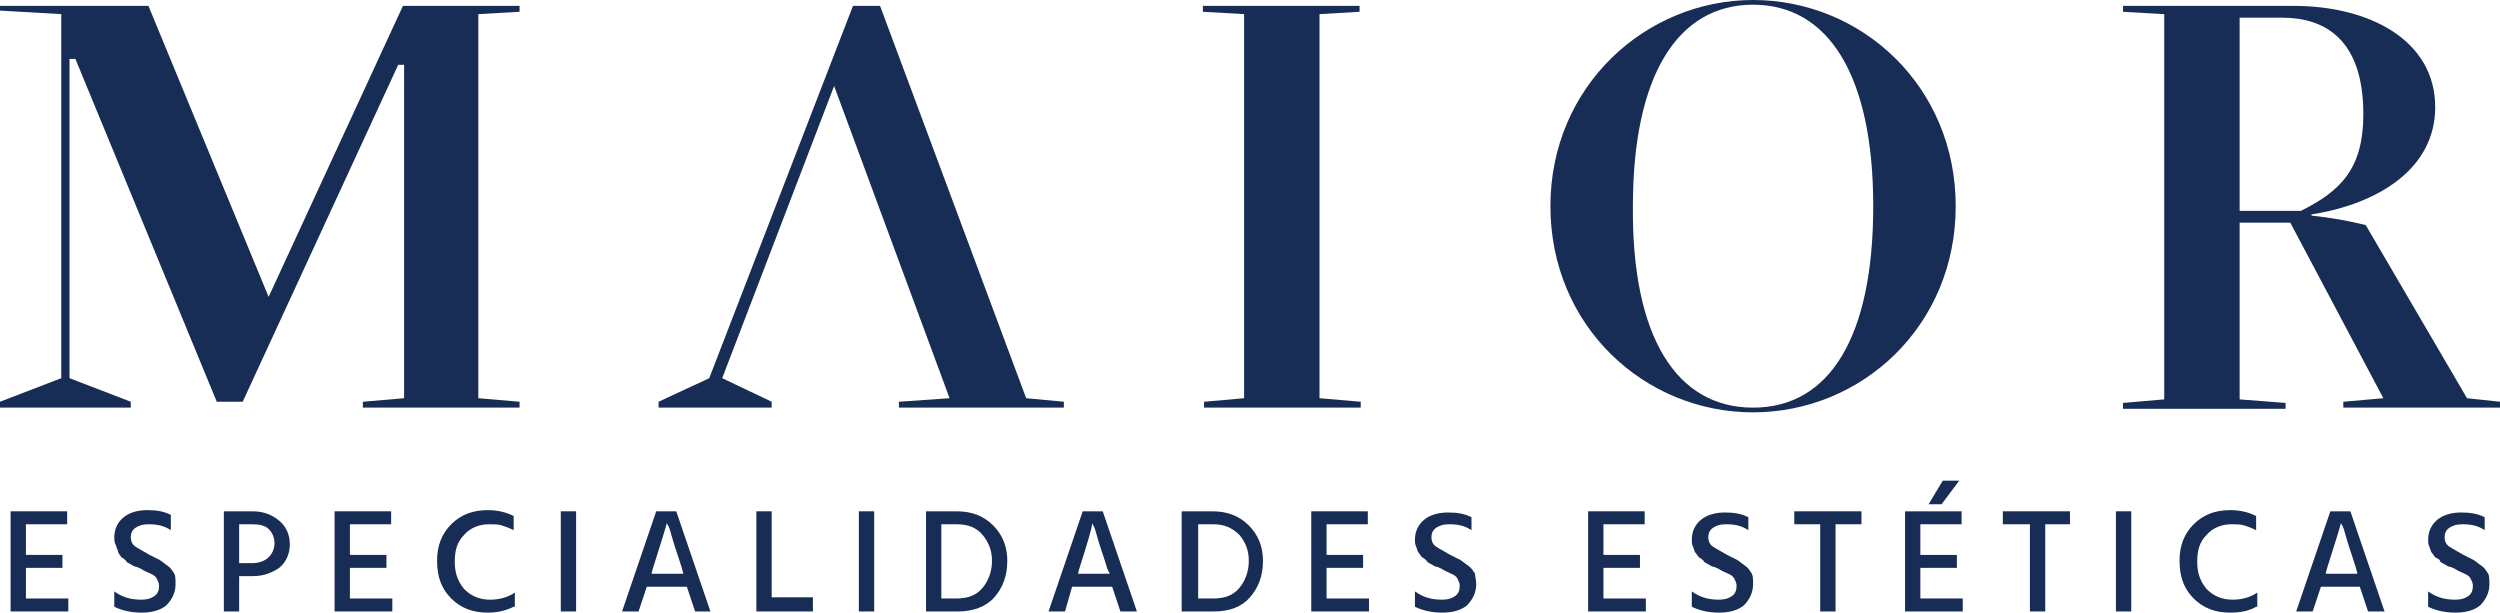
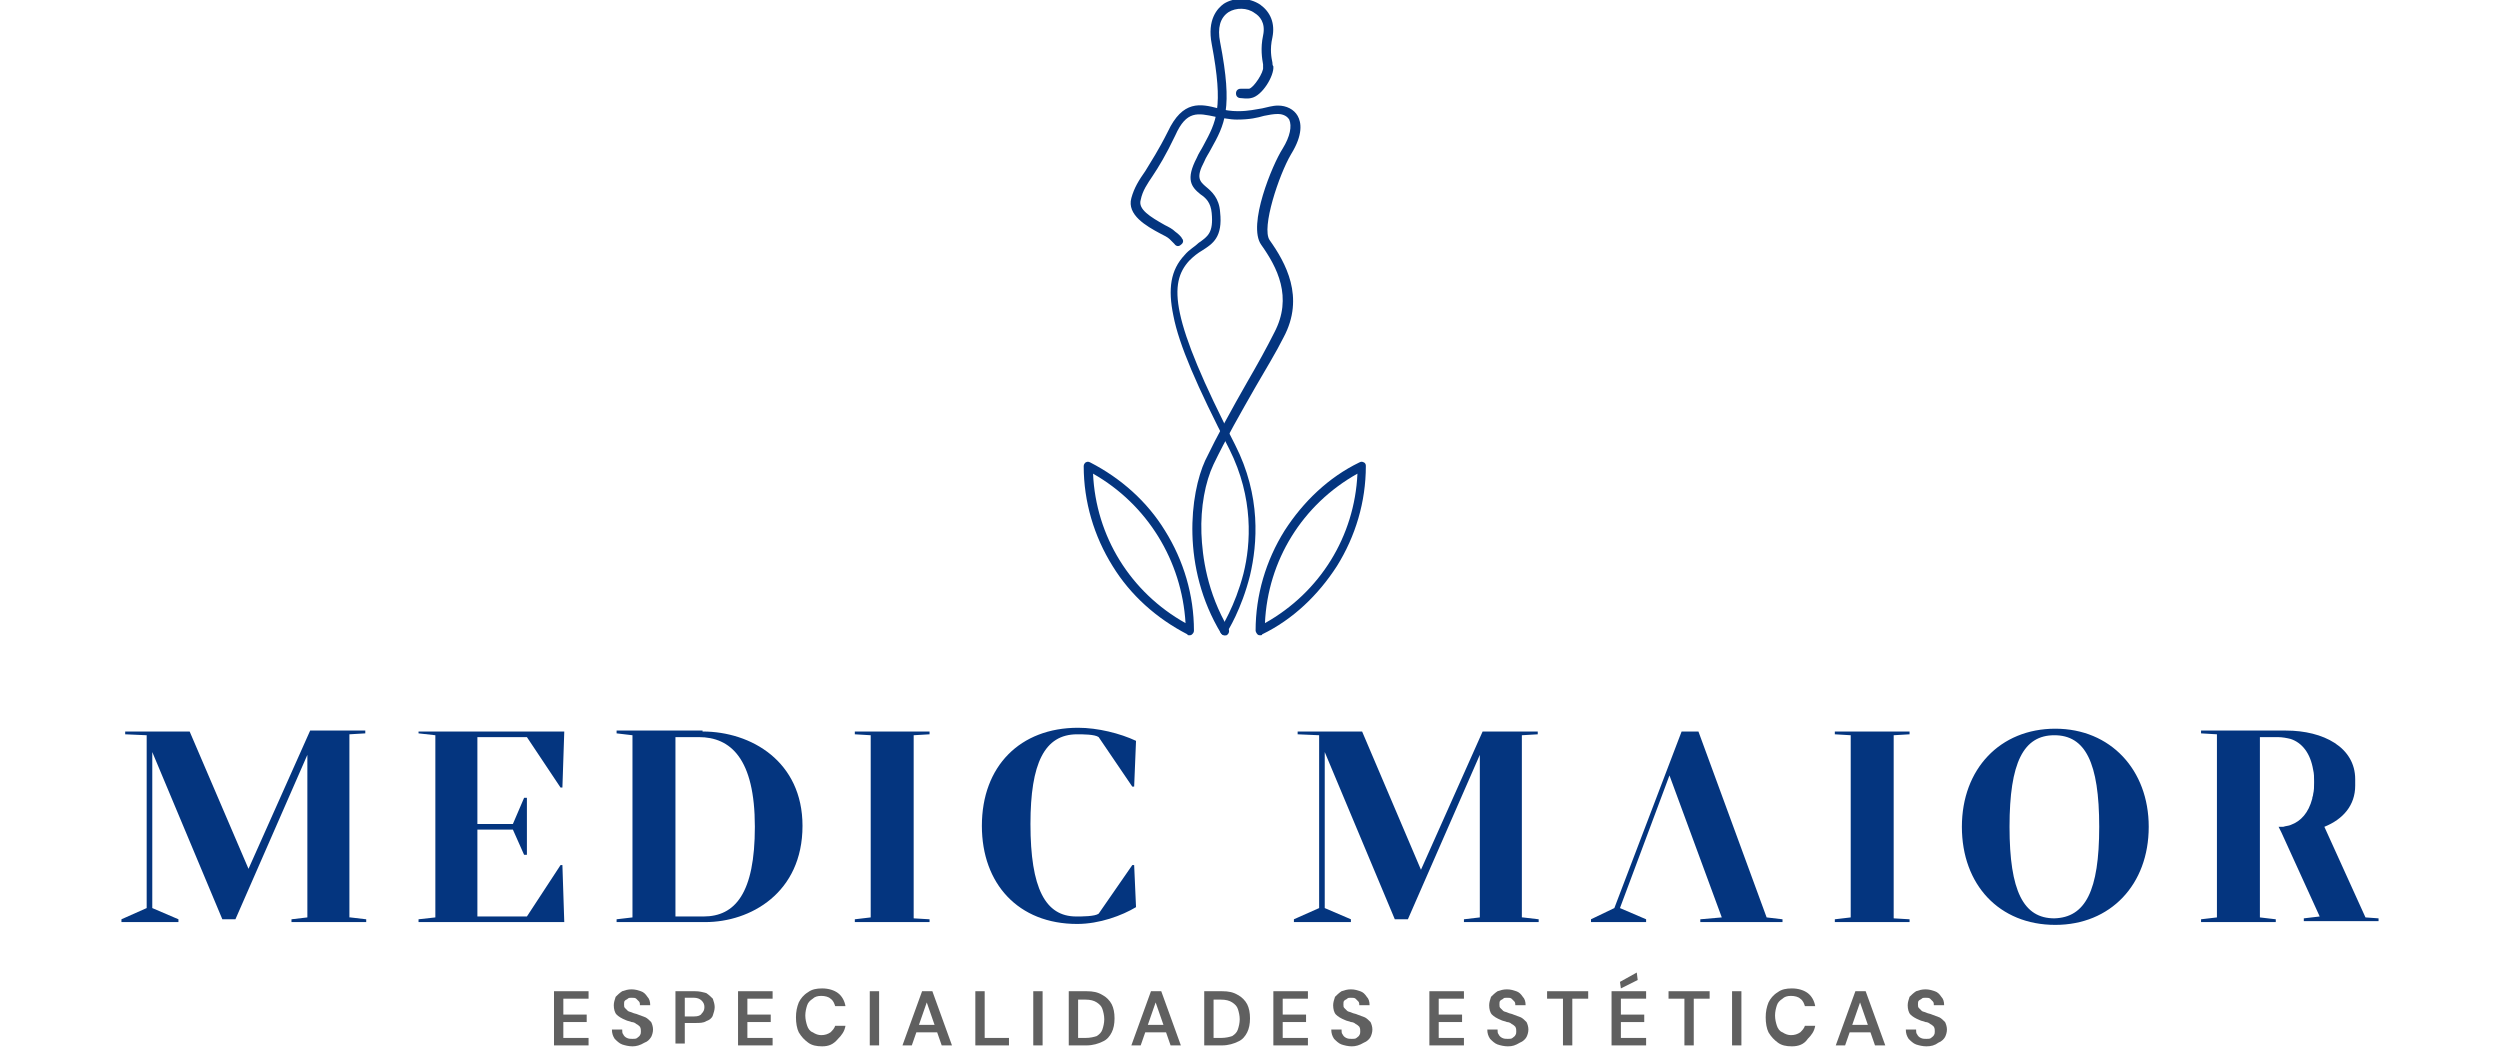
- <svg xmlns="http://www.w3.org/2000/svg" version="1.1" id="Capa_1" x="0px" y="0px" viewBox="0 0 212.2 52" style="enable-background:new 0 0 212.2 52;" xml:space="preserve">
+ <svg xmlns="http://www.w3.org/2000/svg" version="1.1" id="Capa_1" x="0px" y="0px" viewBox="0 0 267.6 112" style="enable-background:new 0 0 267.6 112;" xml:space="preserve">
  <style type="text/css">
- 	.st0{fill:#172D55;}
+ 	.st0{fill:#04357F;}
+ 	.st1{fill:#606060;}
</style>
  <g>
    <g>
-       <path class="st0" d="M5.8,51.9H0.9v-8.5h4.8v1.1H2.2v2.6h3.1v1.1H2.2v2.6h3.6V51.9z" />
-       <path class="st0" d="M14.9,49.6c0,0.7-0.3,1.3-0.8,1.8c-0.5,0.4-1.2,0.6-2.1,0.6c-0.9,0-1.7-0.2-2.3-0.5v-1.3    c0.7,0.5,1.4,0.7,2.3,0.7c0.5,0,0.8-0.1,1.1-0.3c0.3-0.2,0.4-0.5,0.4-0.9c0-0.2-0.1-0.4-0.2-0.6s-0.3-0.3-0.5-0.4    c-0.2-0.1-0.5-0.2-0.8-0.4c-0.2-0.1-0.4-0.2-0.5-0.2c-0.1,0-0.2-0.1-0.4-0.2c-0.2-0.1-0.4-0.2-0.4-0.3c-0.1-0.1-0.2-0.2-0.4-0.3    C10.1,47,10,46.9,10,46.7c-0.1-0.1-0.1-0.3-0.2-0.5c-0.1-0.2-0.1-0.4-0.1-0.6c0-0.7,0.3-1.3,0.8-1.7c0.5-0.4,1.2-0.6,2-0.6    c0.8,0,1.4,0.1,2,0.4V45c-0.6-0.4-1.2-0.5-1.9-0.5c-0.5,0-0.8,0.1-1.1,0.3c-0.3,0.2-0.4,0.5-0.4,0.8c0,0.3,0.1,0.6,0.4,0.8    c0.3,0.2,0.7,0.4,1.2,0.7c0.4,0.2,0.6,0.3,0.8,0.4c0.2,0.1,0.4,0.3,0.7,0.5c0.3,0.2,0.4,0.4,0.6,0.7    C14.9,48.9,14.9,49.2,14.9,49.6z" />
-       <path class="st0" d="M21.5,48.9h-1.2v3H19v-8.5h2.4c1,0,1.7,0.3,2.3,0.8c0.6,0.5,0.9,1.2,0.9,2c0,0.8-0.3,1.5-0.9,2    C23.1,48.6,22.4,48.9,21.5,48.9z M21.4,44.5h-1.1v3.3h1.1c0.6,0,1.1-0.2,1.4-0.5c0.3-0.3,0.5-0.7,0.5-1.2c0-0.5-0.2-0.9-0.5-1.2    C22.5,44.6,22,44.5,21.4,44.5z" />
-       <path class="st0" d="M33.3,51.9h-4.9v-8.5h4.8v1.1h-3.5v2.6h3.1v1.1h-3.1v2.6h3.6V51.9z" />
-       <path class="st0" d="M43.6,51.5C43,51.8,42.3,52,41.4,52c-1.3,0-2.3-0.4-3.1-1.2c-0.8-0.8-1.2-1.8-1.2-3.2c0-1.3,0.4-2.3,1.2-3.1    c0.8-0.8,1.8-1.2,3.1-1.2c0.9,0,1.6,0.2,2.2,0.5V45c-0.4-0.2-0.7-0.3-1-0.4c-0.3-0.1-0.7-0.1-1.1-0.1c-0.8,0-1.6,0.3-2.1,0.9    c-0.6,0.6-0.8,1.3-0.8,2.3c0,1,0.3,1.7,0.8,2.3c0.6,0.6,1.3,0.9,2.2,0.9c0.8,0,1.5-0.2,2.1-0.6V51.5z" />
-       <path class="st0" d="M48.9,51.9h-1.3v-8.5h1.3V51.9z" />
-       <path class="st0" d="M54.2,51.9h-1.4l2.9-8.5h1.7l2.9,8.5H59l-0.7-2.1h-3.4L54.2,51.9z M55.4,48.3l-0.1,0.4H58l-0.1-0.4    c-0.3-1-0.6-1.8-0.8-2.5c-0.2-0.7-0.3-1.1-0.4-1.2l-0.1-0.2C56.5,44.8,56.1,46.1,55.4,48.3z" />
-       <path class="st0" d="M69,51.9h-4.8v-8.5h1.3v7.3H69V51.9z" />
-       <path class="st0" d="M74.2,51.9h-1.3v-8.5h1.3V51.9z" />
-       <path class="st0" d="M81.3,51.9h-2.7v-8.5h2.6c1.3,0,2.3,0.4,3.1,1.2c0.8,0.8,1.2,1.8,1.2,3c0,1.3-0.4,2.3-1.1,3.1    C83.7,51.5,82.6,51.9,81.3,51.9z M81.2,44.5h-1.3v6.3h1.3c1,0,1.7-0.3,2.2-0.9c0.5-0.6,0.8-1.4,0.8-2.3c0-0.9-0.3-1.6-0.8-2.2    C82.9,44.8,82.2,44.5,81.2,44.5z" />
-       <path class="st0" d="M90.4,51.9H89l2.9-8.5h1.7l2.9,8.5h-1.4l-0.7-2.1h-3.4L90.4,51.9z M91.6,48.3l-0.1,0.4h2.7L94,48.3    c-0.3-1-0.6-1.8-0.8-2.5c-0.2-0.7-0.3-1.1-0.4-1.2l-0.1-0.2C92.7,44.8,92.3,46.1,91.6,48.3z" />
-       <path class="st0" d="M103,51.9h-2.7v-8.5h2.6c1.3,0,2.3,0.4,3.1,1.2c0.8,0.8,1.2,1.8,1.2,3c0,1.3-0.4,2.3-1.1,3.1    C105.4,51.5,104.4,51.9,103,51.9z M103,44.5h-1.3v6.3h1.3c1,0,1.7-0.3,2.2-0.9c0.5-0.6,0.8-1.4,0.8-2.3c0-0.9-0.3-1.6-0.8-2.2    C104.6,44.8,103.9,44.5,103,44.5z" />
-       <path class="st0" d="M116.2,51.9h-4.9v-8.5h4.8v1.1h-3.5v2.6h3.1v1.1h-3.1v2.6h3.6V51.9z" />
-       <path class="st0" d="M125.3,49.6c0,0.7-0.3,1.3-0.8,1.8c-0.5,0.4-1.2,0.6-2.1,0.6c-0.9,0-1.7-0.2-2.3-0.5v-1.3    c0.7,0.5,1.4,0.7,2.3,0.7c0.5,0,0.8-0.1,1.1-0.3c0.3-0.2,0.4-0.5,0.4-0.9c0-0.2-0.1-0.4-0.2-0.6s-0.3-0.3-0.5-0.4    c-0.2-0.1-0.5-0.2-0.8-0.4c-0.2-0.1-0.4-0.2-0.5-0.2c-0.1,0-0.2-0.1-0.4-0.2c-0.2-0.1-0.4-0.2-0.4-0.3c-0.1-0.1-0.2-0.2-0.4-0.3    c-0.1-0.1-0.2-0.3-0.3-0.4c-0.1-0.1-0.1-0.3-0.2-0.5c-0.1-0.2-0.1-0.4-0.1-0.6c0-0.7,0.3-1.3,0.8-1.7c0.5-0.4,1.2-0.6,2-0.6    c0.8,0,1.4,0.1,2,0.4V45c-0.6-0.4-1.2-0.5-1.9-0.5c-0.5,0-0.8,0.1-1.1,0.3c-0.3,0.2-0.4,0.5-0.4,0.8c0,0.3,0.1,0.6,0.4,0.8    c0.3,0.2,0.7,0.4,1.2,0.7c0.4,0.2,0.6,0.3,0.8,0.4c0.2,0.1,0.4,0.3,0.7,0.5c0.3,0.2,0.4,0.4,0.6,0.7    C125.2,48.9,125.3,49.2,125.3,49.6z" />
-       <path class="st0" d="M139.7,51.9h-4.9v-8.5h4.8v1.1h-3.5v2.6h3.1v1.1h-3.1v2.6h3.6V51.9z" />
-       <path class="st0" d="M148.8,49.6c0,0.7-0.3,1.3-0.8,1.8c-0.5,0.4-1.2,0.6-2.1,0.6c-0.9,0-1.7-0.2-2.3-0.5v-1.3    c0.7,0.5,1.4,0.7,2.3,0.7c0.5,0,0.8-0.1,1.1-0.3c0.3-0.2,0.4-0.5,0.4-0.9c0-0.2-0.1-0.4-0.2-0.6s-0.3-0.3-0.5-0.4    c-0.2-0.1-0.5-0.2-0.8-0.4c-0.2-0.1-0.4-0.2-0.5-0.2c-0.1,0-0.2-0.1-0.4-0.2c-0.2-0.1-0.4-0.2-0.4-0.3c-0.1-0.1-0.2-0.2-0.4-0.3    c-0.1-0.1-0.2-0.3-0.3-0.4c-0.1-0.1-0.1-0.3-0.2-0.5c-0.1-0.2-0.1-0.4-0.1-0.6c0-0.7,0.3-1.3,0.8-1.7c0.5-0.4,1.2-0.6,2-0.6    c0.8,0,1.4,0.1,2,0.4V45c-0.6-0.4-1.2-0.5-1.9-0.5c-0.5,0-0.8,0.1-1.1,0.3c-0.3,0.2-0.4,0.5-0.4,0.8c0,0.3,0.1,0.6,0.4,0.8    c0.3,0.2,0.7,0.4,1.2,0.7c0.4,0.2,0.6,0.3,0.8,0.4c0.2,0.1,0.4,0.3,0.7,0.5c0.3,0.2,0.4,0.4,0.6,0.7    C148.8,48.9,148.8,49.2,148.8,49.6z" />
-       <path class="st0" d="M158,44.5h-2.2v7.4h-1.3v-7.4h-2.2v-1.1h5.7V44.5z" />
-       <path class="st0" d="M166.6,51.9h-4.9v-8.5h4.8v1.1H163v2.6h3.1v1.1H163v2.6h3.6V51.9z M164.8,42.8h-1.1l1.2-2h1.4L164.8,42.8z" />
-       <path class="st0" d="M175.8,44.5h-2.2v7.4h-1.3v-7.4H170v-1.1h5.7V44.5z" />
-       <path class="st0" d="M180.9,51.9h-1.3v-8.5h1.3V51.9z" />
-       <path class="st0" d="M191.5,51.5c-0.5,0.3-1.2,0.5-2.2,0.5c-1.3,0-2.3-0.4-3.1-1.2c-0.8-0.8-1.2-1.8-1.2-3.2    c0-1.3,0.4-2.3,1.2-3.1c0.8-0.8,1.8-1.2,3.1-1.2c0.9,0,1.6,0.2,2.2,0.5V45c-0.4-0.2-0.7-0.3-1-0.4c-0.3-0.1-0.7-0.1-1.1-0.1    c-0.8,0-1.6,0.3-2.1,0.9c-0.6,0.6-0.8,1.3-0.8,2.3c0,1,0.3,1.7,0.8,2.3c0.6,0.6,1.3,0.9,2.2,0.9c0.8,0,1.5-0.2,2.1-0.6V51.5z" />
-       <path class="st0" d="M196.3,51.9h-1.4l2.9-8.5h1.7l2.9,8.5h-1.4l-0.7-2.1H197L196.3,51.9z M197.5,48.3l-0.1,0.4h2.7l-0.1-0.4    c-0.3-1-0.6-1.8-0.8-2.5c-0.2-0.7-0.3-1.1-0.4-1.2l-0.1-0.2C198.6,44.8,198.2,46.1,197.5,48.3z" />
-       <path class="st0" d="M211.3,49.6c0,0.7-0.3,1.3-0.8,1.8c-0.5,0.4-1.2,0.6-2.1,0.6c-0.9,0-1.7-0.2-2.3-0.5v-1.3    c0.7,0.5,1.4,0.7,2.3,0.7c0.5,0,0.8-0.1,1.1-0.3c0.3-0.2,0.4-0.5,0.4-0.9c0-0.2-0.1-0.4-0.2-0.6s-0.3-0.3-0.5-0.4    c-0.2-0.1-0.5-0.2-0.8-0.4c-0.2-0.1-0.4-0.2-0.5-0.2c-0.1,0-0.2-0.1-0.4-0.2c-0.2-0.1-0.4-0.2-0.4-0.3s-0.2-0.2-0.4-0.3    c-0.1-0.1-0.2-0.3-0.3-0.4c-0.1-0.1-0.1-0.3-0.2-0.5c-0.1-0.2-0.1-0.4-0.1-0.6c0-0.7,0.3-1.3,0.8-1.7c0.5-0.4,1.2-0.6,2-0.6    c0.8,0,1.4,0.1,2,0.4V45c-0.6-0.4-1.2-0.5-1.9-0.5c-0.5,0-0.8,0.1-1.1,0.3c-0.3,0.2-0.4,0.5-0.4,0.8c0,0.3,0.1,0.6,0.4,0.8    c0.3,0.2,0.7,0.4,1.2,0.7c0.4,0.2,0.6,0.3,0.8,0.4c0.2,0.1,0.4,0.3,0.7,0.5c0.3,0.2,0.4,0.4,0.6,0.7    C211.3,48.9,211.3,49.2,211.3,49.6z" />
+       <g>
+         <path class="st0" d="M131.1,68c-0.2,0-0.3-0.1-0.4-0.2c-4.3-7.1-3.3-15-1.7-18.5c1.3-2.7,2.9-5.6,4.5-8.4     c1.1-1.9,2.1-3.7,2.9-5.3c2-3.8,0.3-7-1.4-9.4c-1.5-2.1,1.2-8.6,2.3-10.3c0.8-1.3,1-2.4,0.7-3.1c-0.3-0.5-0.9-0.6-1.2-0.6     c-0.5,0-1,0.1-1.5,0.2c-0.7,0.2-1.5,0.4-2.9,0.4c-0.8,0-1.6-0.2-2.3-0.3c-1.9-0.4-3.1-0.7-4.3,2c-1,2.1-1.8,3.4-2.4,4.3     c-0.6,0.9-1.1,1.6-1.3,2.6c-0.3,1,1,1.8,2.6,2.7c0.4,0.2,0.8,0.4,1.1,0.7c0.3,0.2,0.7,0.6,0.7,0.7c0.2,0.2,0.2,0.5-0.1,0.7     c-0.2,0.2-0.5,0.2-0.7-0.1c-0.1-0.1-0.4-0.4-0.5-0.5c-0.2-0.2-0.6-0.4-1-0.6c-1.5-0.8-3.6-2-3.1-3.8c0.3-1.1,0.8-1.9,1.5-2.9     c0.6-1,1.4-2.2,2.4-4.2c1.6-3.4,3.5-3,5.4-2.5c0.7,0.2,1.4,0.3,2.1,0.3c1.2,0,1.9-0.2,2.6-0.3c0.5-0.1,1.1-0.3,1.7-0.3     c0.9,0,1.7,0.4,2.1,1.1c0.4,0.7,0.6,2-0.7,4.1c-1.3,2.2-3.2,7.9-2.3,9.2c1.7,2.4,3.8,6.1,1.5,10.4c-0.8,1.6-1.9,3.4-3,5.3     c-1.6,2.8-3.2,5.6-4.5,8.3c-0.9,1.9-1.4,4.6-1.3,7.4c0.1,2.5,0.6,6.3,2.9,10.2c0.1,0.2,0.1,0.5-0.2,0.7     C131.3,68,131.2,68,131.1,68z" />
+       </g>
+       <g>
+         <path class="st0" d="M131.1,68c-0.1,0-0.2,0-0.3-0.1c-0.2-0.2-0.3-0.5-0.1-0.7l0,0c0,0,1.5-2.3,2.4-5.8c0.8-3.2,1.1-8.1-1.5-13.3     c-3.5-6.8-5.4-11.2-6-14.3c-0.6-2.9-0.3-4.9,1.2-6.5c0.5-0.6,1.1-0.9,1.5-1.3c1-0.7,1.6-1.1,1.4-3.2c-0.1-1.1-0.6-1.6-1.2-2     c-1-0.8-1.6-1.6-0.4-3.9c0.2-0.5,0.5-0.9,0.7-1.3c1.4-2.6,2.2-4,0.9-10.9c-0.5-2.6,0.6-3.8,1.3-4.3c1.1-0.7,2.7-0.7,3.9,0.1     c1.1,0.8,1.6,2,1.3,3.5c-0.3,1.3-0.1,2.2,0,2.7c0,0.1,0,0.3,0.1,0.4c0.1,1-1.2,3.2-2.4,3.4c-0.4,0.1-1,0-1.1,0     c-0.3,0-0.5-0.2-0.5-0.5c0-0.3,0.2-0.5,0.5-0.5c0.2,0,0.6,0,0.9,0c0.5-0.1,1.6-1.8,1.5-2.3c0-0.1,0-0.2,0-0.3     c-0.1-0.6-0.3-1.7,0-3.1c0.3-1.4-0.4-2.1-0.9-2.4c-0.8-0.6-2-0.6-2.8-0.1c-0.9,0.6-1.2,1.7-0.9,3.2c1.4,7.2,0.5,8.8-1,11.5     c-0.2,0.4-0.5,0.8-0.7,1.3c-0.9,1.7-0.5,2.1,0.2,2.7c0.6,0.5,1.4,1.2,1.5,2.7c0.3,2.7-0.8,3.4-1.9,4.1c-0.5,0.3-0.9,0.6-1.4,1.1     c-2.2,2.4-2.1,6.1,4.9,19.7c2.8,5.5,2.4,10.6,1.6,14c-0.9,3.6-2.4,6-2.5,6.1C131.4,67.9,131.3,68,131.1,68z" />
+       </g>
+       <g>
+         <path class="st0" d="M134.9,68c-0.1,0-0.2,0-0.3-0.1c-0.1-0.1-0.2-0.3-0.2-0.4c0-3.8,1.1-7.5,3.1-10.7c2-3.1,4.7-5.7,8-7.3     c0.2-0.1,0.3-0.1,0.5,0c0.2,0.1,0.2,0.3,0.2,0.4c0,3.8-1.1,7.5-3.1,10.7c-2,3.1-4.7,5.7-8,7.3C135.1,68,135,68,134.9,68z      M135.4,67.5C135.4,67.5,135.4,67.5,135.4,67.5C135.4,67.5,135.4,67.5,135.4,67.5z M145.3,50.7c-5.9,3.3-9.6,9.3-9.9,16     C141.3,63.4,145,57.4,145.3,50.7z M146,50.3C146,50.3,146,50.3,146,50.3C146,50.3,146,50.3,146,50.3z" />
+       </g>
+       <g>
+         <path class="st0" d="M127.3,68c-0.1,0-0.2,0-0.2-0.1c-3.3-1.7-6.1-4.2-8-7.3c-2-3.2-3.1-6.9-3.1-10.7c0-0.2,0.1-0.3,0.2-0.4     c0.2-0.1,0.3-0.1,0.5,0c3.3,1.7,6.1,4.2,8,7.3c2,3.2,3.1,6.9,3.1,10.7c0,0.2-0.1,0.3-0.2,0.4C127.5,68,127.4,68,127.3,68z      M127.6,67.1L127.6,67.1L127.6,67.1z M117,50.7c0.3,6.7,4,12.7,9.9,16C126.5,60,122.8,54,117,50.7z M116.3,50.3     C116.3,50.3,116.3,50.3,116.3,50.3C116.3,50.3,116.3,50.3,116.3,50.3z M117,49.9C117,49.9,117,49.9,117,49.9     C117,49.9,117,49.9,117,49.9z" />
+       </g>
    </g>
    <g>
-       <path class="st0" d="M209.4,33.8l2.8,0.3v0.5h-13.3v-0.5l3.4-0.3l-7.9-14.9h-4.3v15l3.9,0.3v0.5h-13.8v-0.5l3.5-0.3V1.2l-3.5-0.2    V0.5h14.5c6.4,0,12,2.9,12,8.6c0,5.2-4.8,8.2-10.5,9.1v0.1c1.8,0.2,2.9,0.4,4.6,0.8L209.4,33.8z M190.1,1.5v16.4h5.2    c3.4-1.7,5.3-3.6,5.3-8.2c0-6.4-3.3-8.2-6.9-8.2H190.1z" />
-       <path class="st0" d="M148.8,0c9.2,0,17.2,7.3,17.2,17.5s-8,17.5-17.2,17.5c-9.2,0-17.2-7.3-17.2-17.5C131.6,7.3,139.7,0,148.8,0z     M148.8,34.6c6.5,0,10.2-6,10.2-17.1s-3.8-17.1-10.2-17.1s-10.2,6-10.2,17.1C138.5,28.6,142.3,34.6,148.8,34.6z" />
-       <path class="st0" d="M105.6,33.8V1.2l-3.5-0.2V0.5h13.3v0.5L112,1.2v32.6l3.5,0.3v0.5h-13.3v-0.5L105.6,33.8z" />
-       <path class="st0" d="M40.6,33.8l3.5,0.3v0.5H30.8v-0.5l3.5-0.3V5.5h-0.5L20.6,34.1h-2.2L6.4,5H5.9v27.1l5.2,2v0.5H0v-0.5l5.2-2    V1.2L0,0.9V0.5h12.6l10.2,24.7L34.2,0.5h9.9v0.5l-3.5,0.2V33.8z" />
-       <polygon class="st0" points="74.7,0.5 72.4,0.5 60.2,32.1 55.9,34.1 55.9,34.6 65.5,34.6 65.5,34.1 61.3,32.1 70.8,7.3 80.6,33.8     76.3,34.1 76.3,34.6 90.3,34.6 90.3,34.1 87.1,33.8   " />
+       <g>
+         <path class="st0" d="M75.2,78.3c5.2,0,10.7,3.2,10.7,10.1c0,7.2-5.6,10.3-10.4,10.3H66v-0.3l1.7-0.2V78.7L66,78.5v-0.3H75.2z      M80.8,88.5c0-7.3-2.6-9.6-6-9.6h-2.5v19.2c1.4,0,1.9,0,3,0C78.7,98.1,80.8,95.6,80.8,88.5z" />
+         <path class="st0" d="M121.2,92.6h0.2l0.2,4.5c-1.5,0.9-3.9,1.8-6.3,1.8c-6.3,0-10.2-4.3-10.2-10.5c0-6.4,4.1-10.5,10.3-10.5     c2.1,0,4.5,0.6,6.2,1.4l-0.2,4.9h-0.2l-3.6-5.3c-0.4-0.3-1.7-0.3-2.3-0.3c-3.5,0-5,3.1-5,9.6c0,6.9,1.6,9.9,4.9,9.9     c0.6,0,2,0,2.4-0.3L121.2,92.6z" />
+         <path class="st0" d="M163,98.2l1.7,0.2v0.3h-8v-0.3l1.7-0.2V80.8h0l-7.7,17.6h-1.4l-7.5-17.9h0v16.7l2.8,1.2v0.3h-6.1v-0.3     l2.7-1.2V78.7l-2.3-0.1v-0.3h6.9l6.3,14.8l6.6-14.8h5.9v0.3l-1.7,0.1V98.2z" />
+         <polygon class="st0" points="60,92.6 56.4,98.1 51.1,98.1 51.1,88.8 54.9,88.8 56.1,91.5 56.4,91.5 56.4,85.4 56.1,85.4      54.9,88.2 51.1,88.2 51.1,78.9 56.4,78.9 60,84.3 60.2,84.3 60.4,78.3 44.8,78.3 44.8,78.5 46.6,78.7 46.6,98.2 44.8,98.4      44.8,98.7 60.4,98.7 60.2,92.6    " />
+         <path class="st0" d="M37.5,98.2l1.7,0.2v0.3h-8v-0.3l1.7-0.2V80.8h0l-7.7,17.6h-1.4l-7.5-17.9h0v16.7l2.8,1.2v0.3h-6.1v-0.3     l2.7-1.2V78.7l-2.3-0.1v-0.3h6.9L26.6,93l6.6-14.8h5.9v0.3l-1.7,0.1V98.2z" />
+         <path class="st0" d="M210,88.5c0-6.2,4.1-10.5,10-10.5c5.9,0,10,4.4,10,10.5c0,6.2-4.1,10.5-10,10.5C214,99,210,94.7,210,88.5z      M224.7,88.5c0-6.9-1.5-9.8-4.8-9.8c-3.3,0-4.8,2.9-4.8,9.8c0,6.9,1.5,9.8,4.8,9.8C223.2,98.2,224.7,95.4,224.7,88.5z" />
+         <path class="st0" d="M198.1,98.2V78.7l-1.7-0.1v-0.3h8v0.3l-1.7,0.1v19.6l1.7,0.1v0.3h-8v-0.3L198.1,98.2z" />
+         <path class="st0" d="M93.2,98.2V78.7l-1.7-0.1v-0.3h8v0.3l-1.7,0.1v19.6l1.7,0.1v0.3h-8v-0.3L93.2,98.2z" />
+         <path class="st0" d="M253.2,98.2l-4.4-9.7c2-0.8,3.3-2.3,3.3-4.4v-0.7c0-3.4-3.4-5.2-7.4-5.2h-9.1v0.3l1.7,0.1v19.6l-1.7,0.2v0.3     h8v-0.3l-1.7-0.2V78.9h1.9c0.5,0,1,0.1,1.4,0.2c1.2,0.4,2.1,1.5,2.4,3.3c0,0,0,0,0,0c0.1,0.4,0.1,0.8,0.1,1.2c0,0,0,0,0,0.1v0     c0,0,0,0.1,0,0.1c0,0.4,0,0.8-0.1,1.2c0,0,0,0,0,0c0,0.2-0.1,0.3-0.1,0.5c-0.4,1.5-1.2,2.4-2.3,2.8c-0.2,0.1-0.5,0.1-0.8,0.2     c-0.2,0-0.3,0-0.5,0l0.3,0.6l4.1,9l-1.7,0.2v0.3h8v-0.3L253.2,98.2z" />
+         <polygon class="st0" points="189.1,98.2 181.8,78.3 180,78.3 172.8,97.2 170.3,98.4 170.3,98.7 176.2,98.7 176.2,98.4      173.4,97.2 178.7,83 184.3,98.2 182,98.4 182,98.7 190.8,98.7 190.8,98.4    " />
+       </g>
+       <g>
+         <path class="st1" d="M59.3,111.9v-5.8H63v0.8h-2.7v1.7h2.5v0.8h-2.5v1.7H63v0.8H59.3z" />
+         <path class="st1" d="M67.7,112c-0.4,0-0.8-0.1-1.1-0.2c-0.3-0.1-0.6-0.4-0.8-0.6c-0.2-0.3-0.3-0.6-0.3-1h1.1c0,0.2,0,0.4,0.1,0.5     c0.1,0.2,0.2,0.3,0.4,0.4c0.2,0.1,0.4,0.1,0.6,0.1c0.2,0,0.4,0,0.5-0.1c0.1-0.1,0.3-0.2,0.3-0.3c0.1-0.1,0.1-0.3,0.1-0.4     c0-0.2,0-0.3-0.1-0.5c-0.1-0.1-0.2-0.2-0.4-0.3c-0.1-0.1-0.3-0.2-0.5-0.2c-0.2-0.1-0.4-0.1-0.6-0.2c-0.5-0.2-0.8-0.4-1-0.6     c-0.2-0.2-0.3-0.6-0.3-1c0-0.3,0.1-0.6,0.2-0.9c0.2-0.2,0.4-0.4,0.7-0.6c0.3-0.1,0.6-0.2,1-0.2c0.4,0,0.7,0.1,1,0.2     c0.3,0.1,0.5,0.3,0.7,0.6c0.2,0.2,0.3,0.5,0.3,0.9h-1.1c0-0.1,0-0.3-0.1-0.4s-0.2-0.2-0.3-0.3c-0.1-0.1-0.3-0.1-0.5-0.1     c-0.2,0-0.3,0-0.4,0.1c-0.1,0.1-0.2,0.1-0.3,0.2c-0.1,0.1-0.1,0.2-0.1,0.4c0,0.2,0,0.3,0.1,0.4c0.1,0.1,0.2,0.2,0.3,0.3     c0.1,0.1,0.3,0.1,0.5,0.2c0.2,0.1,0.4,0.1,0.6,0.2c0.3,0.1,0.5,0.2,0.8,0.3c0.2,0.1,0.4,0.3,0.6,0.5c0.1,0.2,0.2,0.5,0.2,0.8     c0,0.3-0.1,0.6-0.2,0.8c-0.2,0.3-0.4,0.5-0.7,0.6C68.5,111.9,68.1,112,67.7,112z" />
+         <path class="st1" d="M72.3,111.9v-5.8h2.1c0.5,0,0.8,0.1,1.2,0.2c0.3,0.2,0.5,0.4,0.7,0.6c0.1,0.3,0.2,0.6,0.2,0.9     c0,0.3-0.1,0.6-0.2,0.9c-0.1,0.3-0.4,0.5-0.7,0.6c-0.3,0.2-0.7,0.2-1.2,0.2h-1.1v2.2H72.3z M73.3,108.8h1c0.4,0,0.7-0.1,0.8-0.3     c0.2-0.2,0.3-0.4,0.3-0.7c0-0.3-0.1-0.5-0.3-0.7c-0.2-0.2-0.5-0.3-0.8-0.3h-1V108.8z" />
+         <path class="st1" d="M79,111.9v-5.8h3.7v0.8H80v1.7h2.5v0.8H80v1.7h2.7v0.8H79z" />
+         <path class="st1" d="M88,112c-0.6,0-1.1-0.1-1.5-0.4c-0.4-0.3-0.7-0.6-1-1.1c-0.2-0.4-0.3-1-0.3-1.6c0-0.6,0.1-1.1,0.3-1.6     c0.2-0.4,0.5-0.8,1-1.1c0.4-0.3,0.9-0.4,1.5-0.4c0.7,0,1.3,0.2,1.7,0.5s0.7,0.8,0.8,1.4h-1.1c-0.1-0.3-0.2-0.6-0.5-0.8     c-0.2-0.2-0.6-0.3-1-0.3c-0.4,0-0.7,0.1-0.9,0.3c-0.3,0.2-0.5,0.4-0.6,0.7c-0.1,0.3-0.2,0.7-0.2,1.1s0.1,0.8,0.2,1.1     c0.1,0.3,0.3,0.6,0.6,0.7c0.3,0.2,0.6,0.3,0.9,0.3c0.4,0,0.7-0.1,1-0.3c0.2-0.2,0.4-0.4,0.5-0.7h1.1c-0.1,0.6-0.4,1-0.8,1.4     C89.2,111.8,88.7,112,88,112z" />
+         <path class="st1" d="M93.1,111.9v-5.8h1v5.8H93.1z" />
+         <path class="st1" d="M96.6,111.9l2.1-5.8h1.1l2.1,5.8h-1.1l-1.6-4.6l-1.6,4.6H96.6z M97.5,110.5l0.3-0.8h2.9l0.3,0.8H97.5z" />
+         <path class="st1" d="M104.4,111.9v-5.8h1v5h2.6v0.8H104.4z" />
+         <path class="st1" d="M110.6,111.9v-5.8h1v5.8H110.6z" />
+         <path class="st1" d="M114.4,111.9v-5.8h1.9c0.7,0,1.2,0.1,1.7,0.4c0.4,0.2,0.8,0.6,1,1c0.2,0.4,0.3,0.9,0.3,1.5     c0,0.6-0.1,1.1-0.3,1.5c-0.2,0.4-0.5,0.8-1,1c-0.4,0.2-1,0.4-1.7,0.4H114.4z M115.4,111.1h0.8c0.5,0,0.9-0.1,1.2-0.2     c0.3-0.2,0.5-0.4,0.6-0.7c0.1-0.3,0.2-0.7,0.2-1.1c0-0.4-0.1-0.8-0.2-1.1c-0.1-0.3-0.3-0.5-0.6-0.7c-0.3-0.2-0.7-0.3-1.2-0.3     h-0.8V111.1z" />
+         <path class="st1" d="M121.1,111.9l2.1-5.8h1.1l2.1,5.8h-1.1l-1.6-4.6l-1.6,4.6H121.1z M122,110.5l0.3-0.8h2.9l0.3,0.8H122z" />
+         <path class="st1" d="M128.9,111.9v-5.8h1.9c0.7,0,1.2,0.1,1.7,0.4c0.4,0.2,0.8,0.6,1,1c0.2,0.4,0.3,0.9,0.3,1.5     c0,0.6-0.1,1.1-0.3,1.5c-0.2,0.4-0.5,0.8-1,1c-0.4,0.2-1,0.4-1.7,0.4H128.9z M129.9,111.1h0.8c0.5,0,0.9-0.1,1.2-0.2     c0.3-0.2,0.5-0.4,0.6-0.7c0.1-0.3,0.2-0.7,0.2-1.1c0-0.4-0.1-0.8-0.2-1.1s-0.3-0.5-0.6-0.7c-0.3-0.2-0.7-0.3-1.2-0.3h-0.8V111.1z     " />
+         <path class="st1" d="M136.3,111.9v-5.8h3.7v0.8h-2.7v1.7h2.5v0.8h-2.5v1.7h2.7v0.8H136.3z" />
+         <path class="st1" d="M144.7,112c-0.4,0-0.8-0.1-1.1-0.2c-0.3-0.1-0.6-0.4-0.8-0.6c-0.2-0.3-0.3-0.6-0.3-1h1.1     c0,0.2,0,0.4,0.1,0.5c0.1,0.2,0.2,0.3,0.4,0.4c0.2,0.1,0.4,0.1,0.6,0.1c0.2,0,0.4,0,0.5-0.1c0.1-0.1,0.3-0.2,0.3-0.3     c0.1-0.1,0.1-0.3,0.1-0.4c0-0.2,0-0.3-0.1-0.5c-0.1-0.1-0.2-0.2-0.4-0.3c-0.1-0.1-0.3-0.2-0.5-0.2c-0.2-0.1-0.4-0.1-0.6-0.2     c-0.5-0.2-0.8-0.4-1-0.6c-0.2-0.2-0.3-0.6-0.3-1c0-0.3,0.1-0.6,0.2-0.9c0.2-0.2,0.4-0.4,0.7-0.6c0.3-0.1,0.6-0.2,1-0.2     c0.4,0,0.7,0.1,1,0.2c0.3,0.1,0.5,0.3,0.7,0.6c0.2,0.2,0.3,0.5,0.3,0.9h-1.1c0-0.1,0-0.3-0.1-0.4c-0.1-0.1-0.2-0.2-0.3-0.3     c-0.1-0.1-0.3-0.1-0.5-0.1c-0.2,0-0.3,0-0.4,0.1c-0.1,0.1-0.2,0.1-0.3,0.2c-0.1,0.1-0.1,0.2-0.1,0.4c0,0.2,0,0.3,0.1,0.4     c0.1,0.1,0.2,0.2,0.3,0.3c0.1,0.1,0.3,0.1,0.5,0.2c0.2,0.1,0.4,0.1,0.6,0.2c0.3,0.1,0.5,0.2,0.8,0.3c0.2,0.1,0.4,0.3,0.6,0.5     c0.1,0.2,0.2,0.5,0.2,0.8c0,0.3-0.1,0.6-0.2,0.8s-0.4,0.5-0.7,0.6C145.5,111.9,145.1,112,144.7,112z" />
+         <path class="st1" d="M153,111.9v-5.8h3.7v0.8H154v1.7h2.5v0.8H154v1.7h2.7v0.8H153z" />
+         <path class="st1" d="M161.4,112c-0.4,0-0.8-0.1-1.1-0.2c-0.3-0.1-0.6-0.4-0.8-0.6c-0.2-0.3-0.3-0.6-0.3-1h1.1     c0,0.2,0,0.4,0.1,0.5c0.1,0.2,0.2,0.3,0.4,0.4c0.2,0.1,0.4,0.1,0.6,0.1c0.2,0,0.4,0,0.5-0.1c0.1-0.1,0.3-0.2,0.3-0.3     c0.1-0.1,0.1-0.3,0.1-0.4c0-0.2,0-0.3-0.1-0.5c-0.1-0.1-0.2-0.2-0.4-0.3c-0.1-0.1-0.3-0.2-0.5-0.2c-0.2-0.1-0.4-0.1-0.6-0.2     c-0.5-0.2-0.8-0.4-1-0.6c-0.2-0.2-0.3-0.6-0.3-1c0-0.3,0.1-0.6,0.2-0.9c0.2-0.2,0.4-0.4,0.7-0.6c0.3-0.1,0.6-0.2,1-0.2     c0.4,0,0.7,0.1,1,0.2c0.3,0.1,0.5,0.3,0.7,0.6c0.2,0.2,0.3,0.5,0.3,0.9h-1.1c0-0.1,0-0.3-0.1-0.4c-0.1-0.1-0.2-0.2-0.3-0.3     c-0.1-0.1-0.3-0.1-0.5-0.1c-0.2,0-0.3,0-0.4,0.1c-0.1,0.1-0.2,0.1-0.3,0.2c-0.1,0.1-0.1,0.2-0.1,0.4c0,0.2,0,0.3,0.1,0.4     c0.1,0.1,0.2,0.2,0.3,0.3c0.1,0.1,0.3,0.1,0.5,0.2c0.2,0.1,0.4,0.1,0.6,0.2c0.3,0.1,0.5,0.2,0.8,0.3c0.2,0.1,0.4,0.3,0.6,0.5     c0.1,0.2,0.2,0.5,0.2,0.8c0,0.3-0.1,0.6-0.2,0.8s-0.4,0.5-0.7,0.6C162.2,111.9,161.9,112,161.4,112z" />
+         <path class="st1" d="M167.3,111.9v-5h-1.7v-0.8h4.4v0.8h-1.7v5H167.3z" />
+         <path class="st1" d="M172.5,111.9v-5.8h3.7v0.8h-2.7v1.7h2.5v0.8h-2.5v1.7h2.7v0.8H172.5z M173.5,105.8l-0.1-0.7l1.8-1l0.1,0.8     L173.5,105.8z" />
+         <path class="st1" d="M180.3,111.9v-5h-1.7v-0.8h4.4v0.8h-1.7v5H180.3z" />
+         <path class="st1" d="M185.4,111.9v-5.8h1v5.8H185.4z" />
+         <path class="st1" d="M191.8,112c-0.6,0-1.1-0.1-1.5-0.4c-0.4-0.3-0.7-0.6-1-1.1c-0.2-0.4-0.3-1-0.3-1.6c0-0.6,0.1-1.1,0.3-1.6     c0.2-0.4,0.5-0.8,1-1.1c0.4-0.3,0.9-0.4,1.5-0.4c0.7,0,1.3,0.2,1.7,0.5c0.4,0.3,0.7,0.8,0.8,1.4h-1.1c-0.1-0.3-0.2-0.6-0.5-0.8     c-0.2-0.2-0.6-0.3-1-0.3c-0.4,0-0.7,0.1-0.9,0.3c-0.3,0.2-0.5,0.4-0.6,0.7c-0.1,0.3-0.2,0.7-0.2,1.1s0.1,0.8,0.2,1.1     c0.1,0.3,0.3,0.6,0.6,0.7c0.3,0.2,0.6,0.3,0.9,0.3c0.4,0,0.7-0.1,1-0.3c0.2-0.2,0.4-0.4,0.5-0.7h1.1c-0.1,0.6-0.4,1-0.8,1.4     C193.1,111.8,192.5,112,191.8,112z" />
+         <path class="st1" d="M196.5,111.9l2.1-5.8h1.1l2.1,5.8h-1.1l-1.6-4.6l-1.6,4.6H196.5z M197.4,110.5l0.3-0.8h2.9l0.3,0.8H197.4z" />
+         <path class="st1" d="M206.2,112c-0.4,0-0.8-0.1-1.1-0.2c-0.3-0.1-0.6-0.4-0.8-0.6c-0.2-0.3-0.3-0.6-0.3-1h1.1     c0,0.2,0,0.4,0.1,0.5c0.1,0.2,0.2,0.3,0.4,0.4c0.2,0.1,0.4,0.1,0.6,0.1c0.2,0,0.4,0,0.5-0.1c0.1-0.1,0.3-0.2,0.3-0.3     c0.1-0.1,0.1-0.3,0.1-0.4c0-0.2,0-0.3-0.1-0.5c-0.1-0.1-0.2-0.2-0.4-0.3c-0.1-0.1-0.3-0.2-0.5-0.2c-0.2-0.1-0.4-0.1-0.6-0.2     c-0.5-0.2-0.8-0.4-1-0.6c-0.2-0.2-0.3-0.6-0.3-1c0-0.3,0.1-0.6,0.2-0.9c0.2-0.2,0.4-0.4,0.7-0.6c0.3-0.1,0.6-0.2,1-0.2     c0.4,0,0.7,0.1,1,0.2c0.3,0.1,0.5,0.3,0.7,0.6c0.2,0.2,0.3,0.5,0.3,0.9h-1.1c0-0.1,0-0.3-0.1-0.4c-0.1-0.1-0.2-0.2-0.3-0.3     c-0.1-0.1-0.3-0.1-0.5-0.1c-0.2,0-0.3,0-0.4,0.1c-0.1,0.1-0.2,0.1-0.3,0.2c-0.1,0.1-0.1,0.2-0.1,0.4c0,0.2,0,0.3,0.1,0.4     c0.1,0.1,0.2,0.2,0.3,0.3c0.1,0.1,0.3,0.1,0.5,0.2c0.2,0.1,0.4,0.1,0.6,0.2c0.3,0.1,0.5,0.2,0.8,0.3c0.2,0.1,0.4,0.3,0.6,0.5     c0.1,0.2,0.2,0.5,0.2,0.8c0,0.3-0.1,0.6-0.2,0.8s-0.4,0.5-0.7,0.6C207.1,111.9,206.7,112,206.2,112z" />
+       </g>
    </g>
  </g>
</svg>
